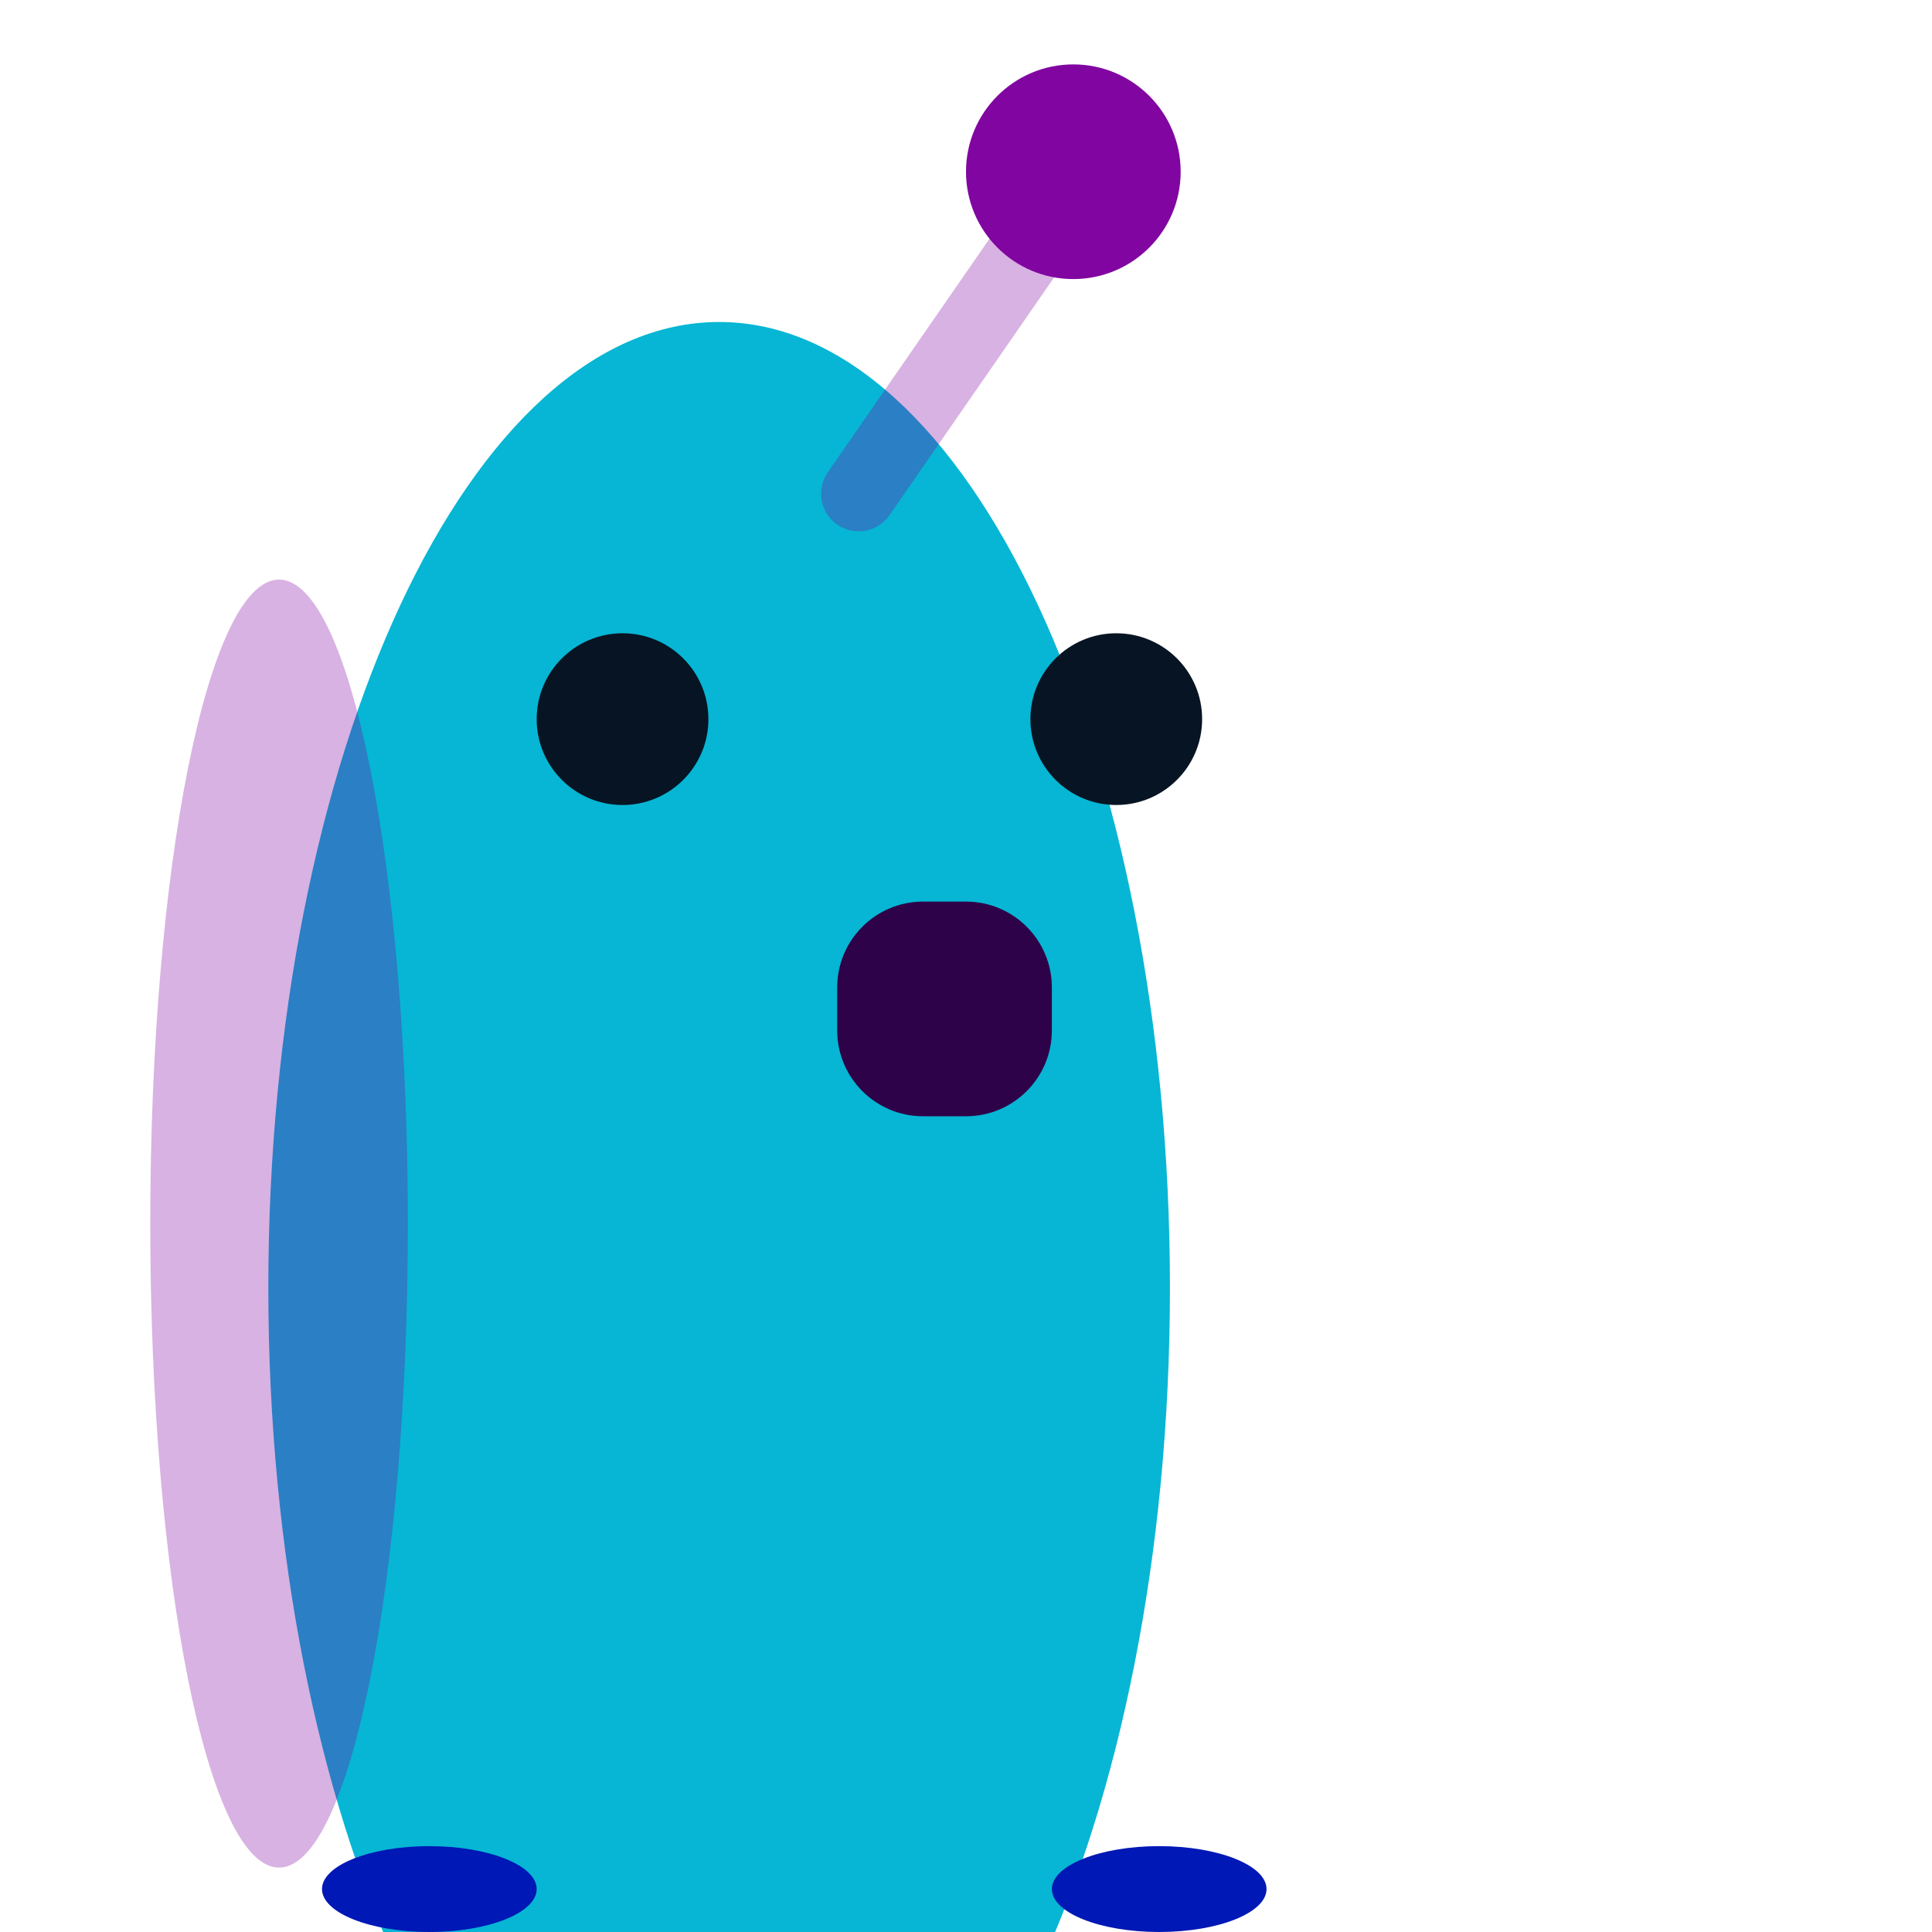
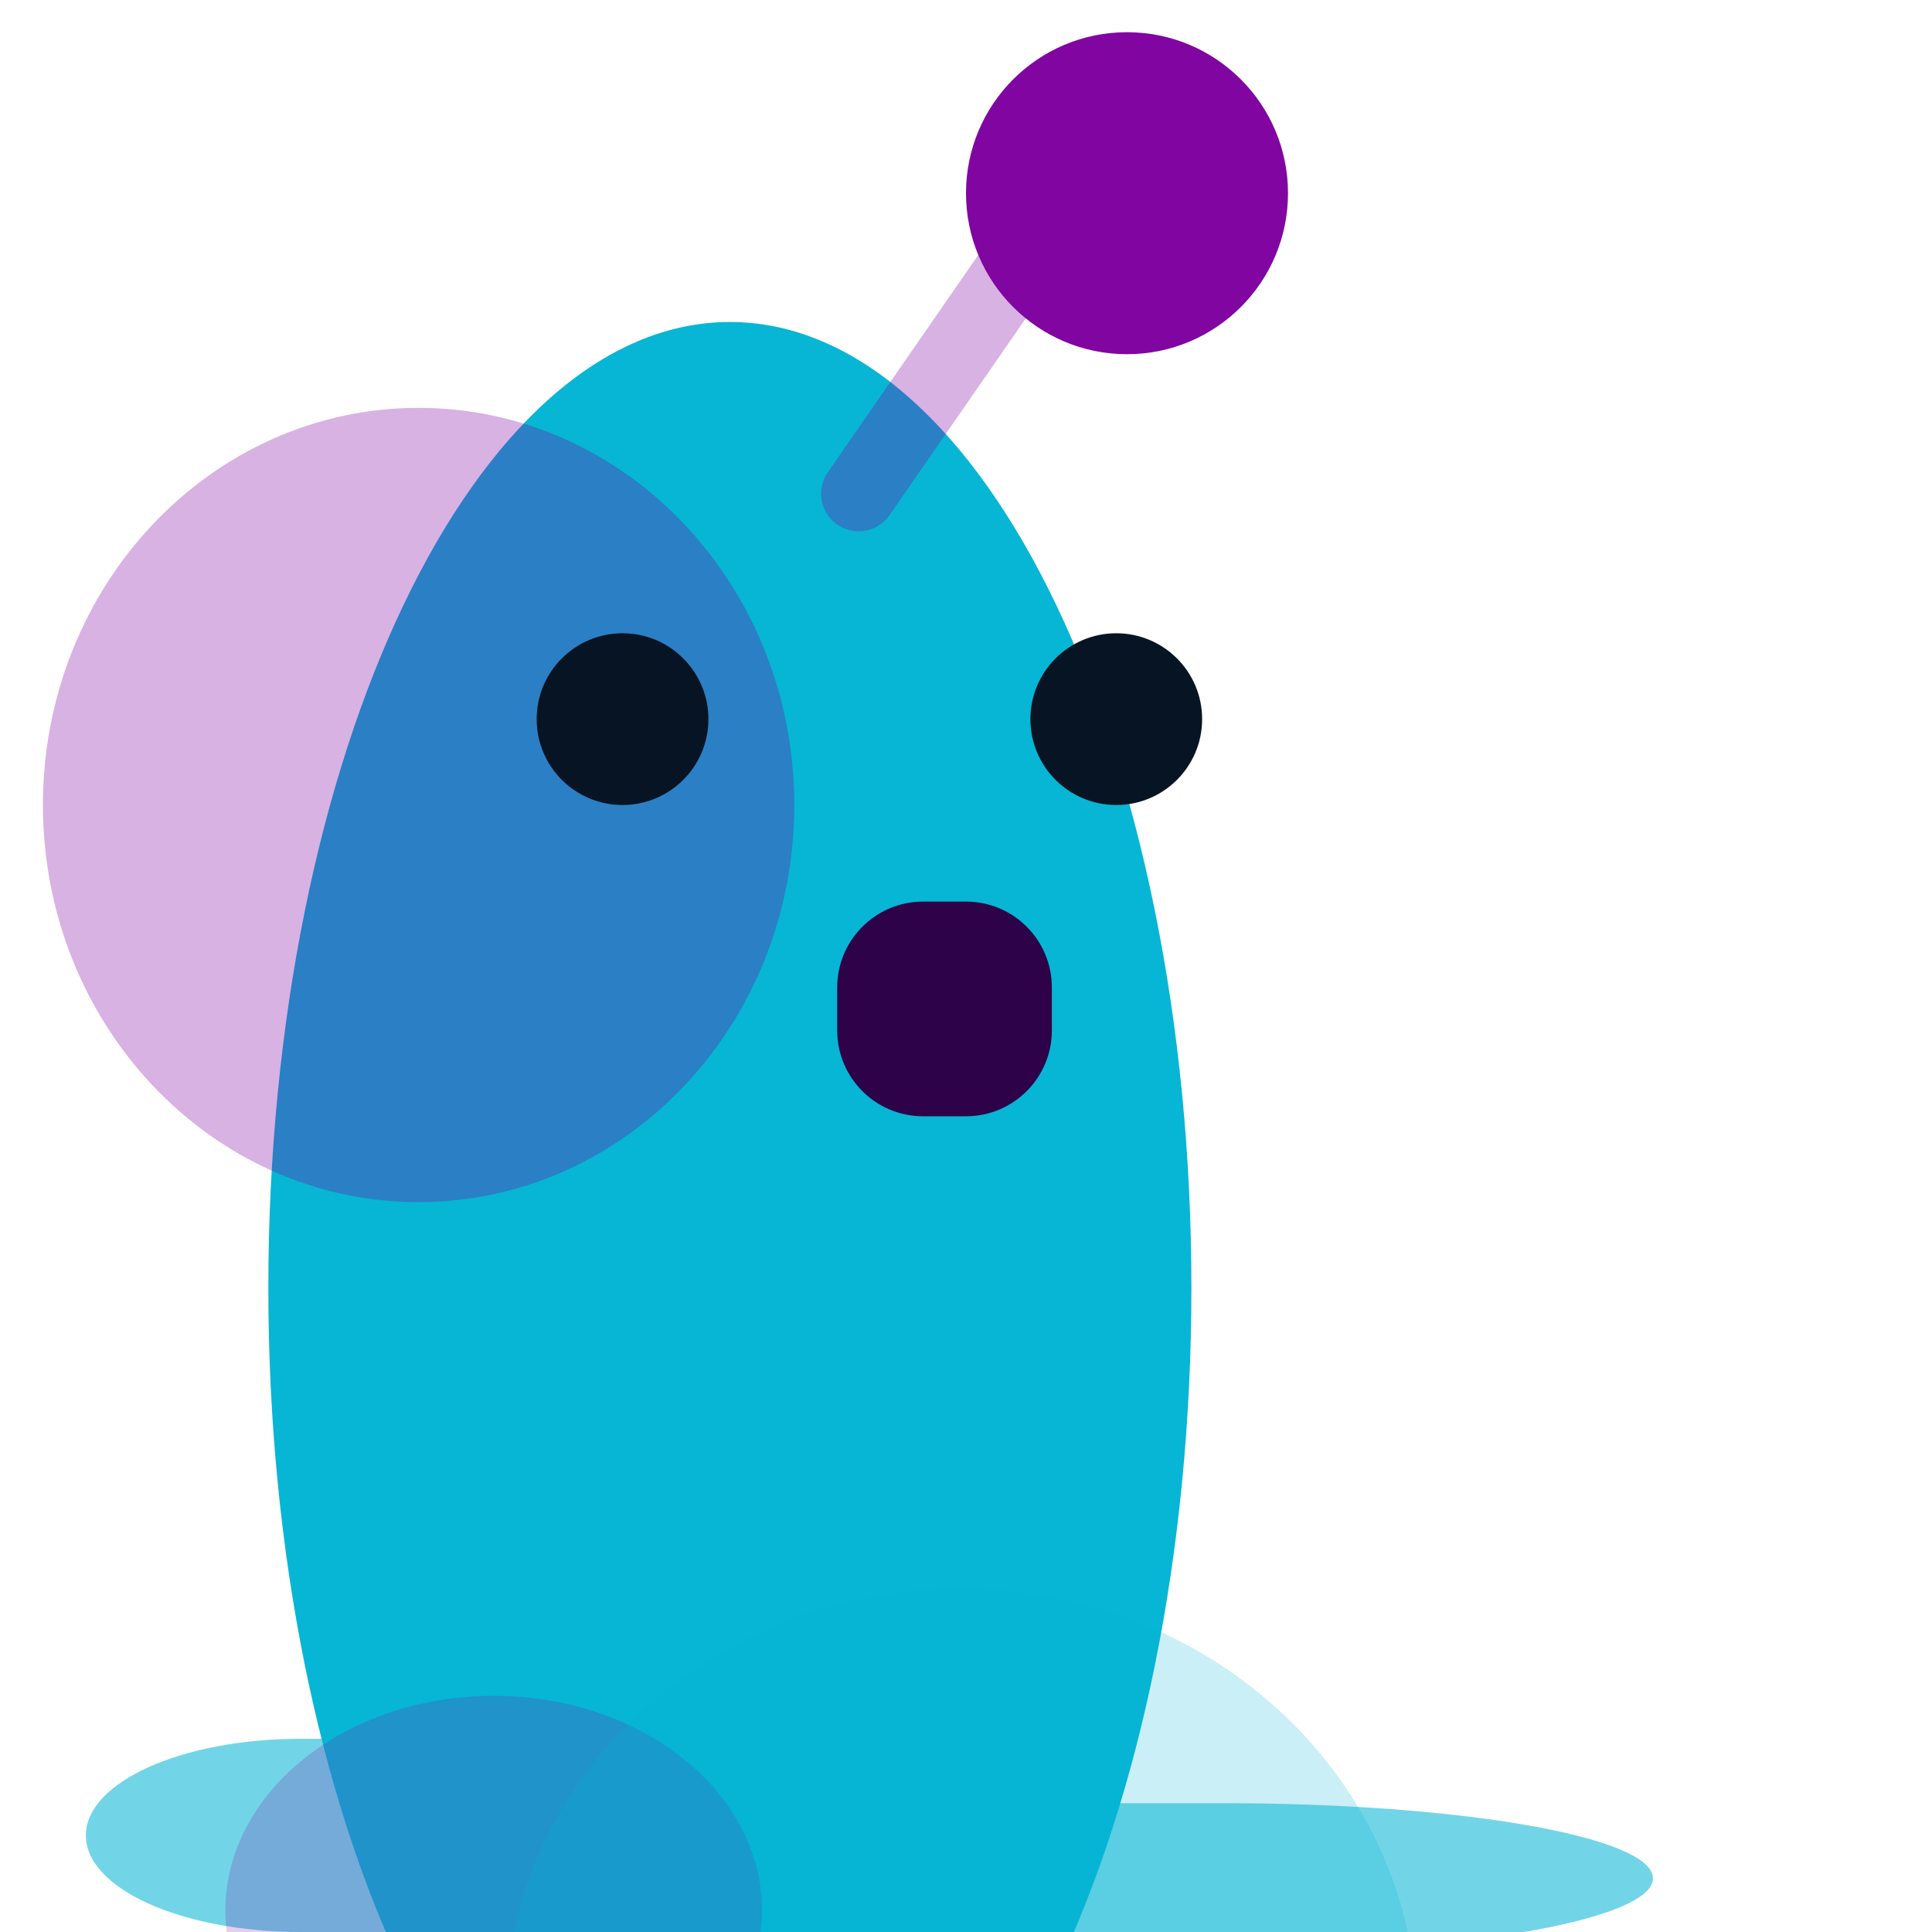
<svg xmlns="http://www.w3.org/2000/svg" viewBox="0 0 180 180" width="100" height="100" role="img" aria-labelledby="title-roboFace">
  <g transform="translate(20,28)">
-     <rect x="5" y="2" width="84" height="180" rx="600" fill="#06b6d4" />
-     <rect x="-6" y="26" width="24" height="120" rx="600" fill="#8205a14e" />
+     <rect x="5" y="2" width="86" height="180" rx="600" fill="#06b6d4" />
+     <rect x="-16" y="10" width="70" height="74" rx="600" fill="#8205a14e" />
    <circle cx="38" cy="39" r="8" fill="#071423" />
    <circle cx="84" cy="39" r="8" fill="#071423" />
    <rect x="58" y="56" width="20" height="20" rx="8" fill="#2e0249" />
    <path d="M60 18 L78 -8" stroke="#8205a14e" stroke-width="7" stroke-linecap="round" />
-     <circle cx="80" cy="-12" r="10" fill="#8105a1" />
-     <rect x="78" y="144" width="20" height="8" rx="20" fill="#0018b5" />
-     <rect x="10" y="144" width="20" height="8" rx="20" fill="#0018b5" />
+     <circle cx="85" cy="-10" r="15" fill="#8105a1" />
+     <rect x="-12" y="134" width="50" height="18" rx="20" fill="#06b5d491" />
+     <rect x="44" y="140" width="90" height="14" rx="40" fill="#06b5d491" />
+     <rect x="1" y="130" width="50" height="40" rx="600" fill="#8205a133" />
+     <rect x="27" y="120" width="85" height="80" rx="600" fill="#06b5d436" />
  </g>
</svg>
